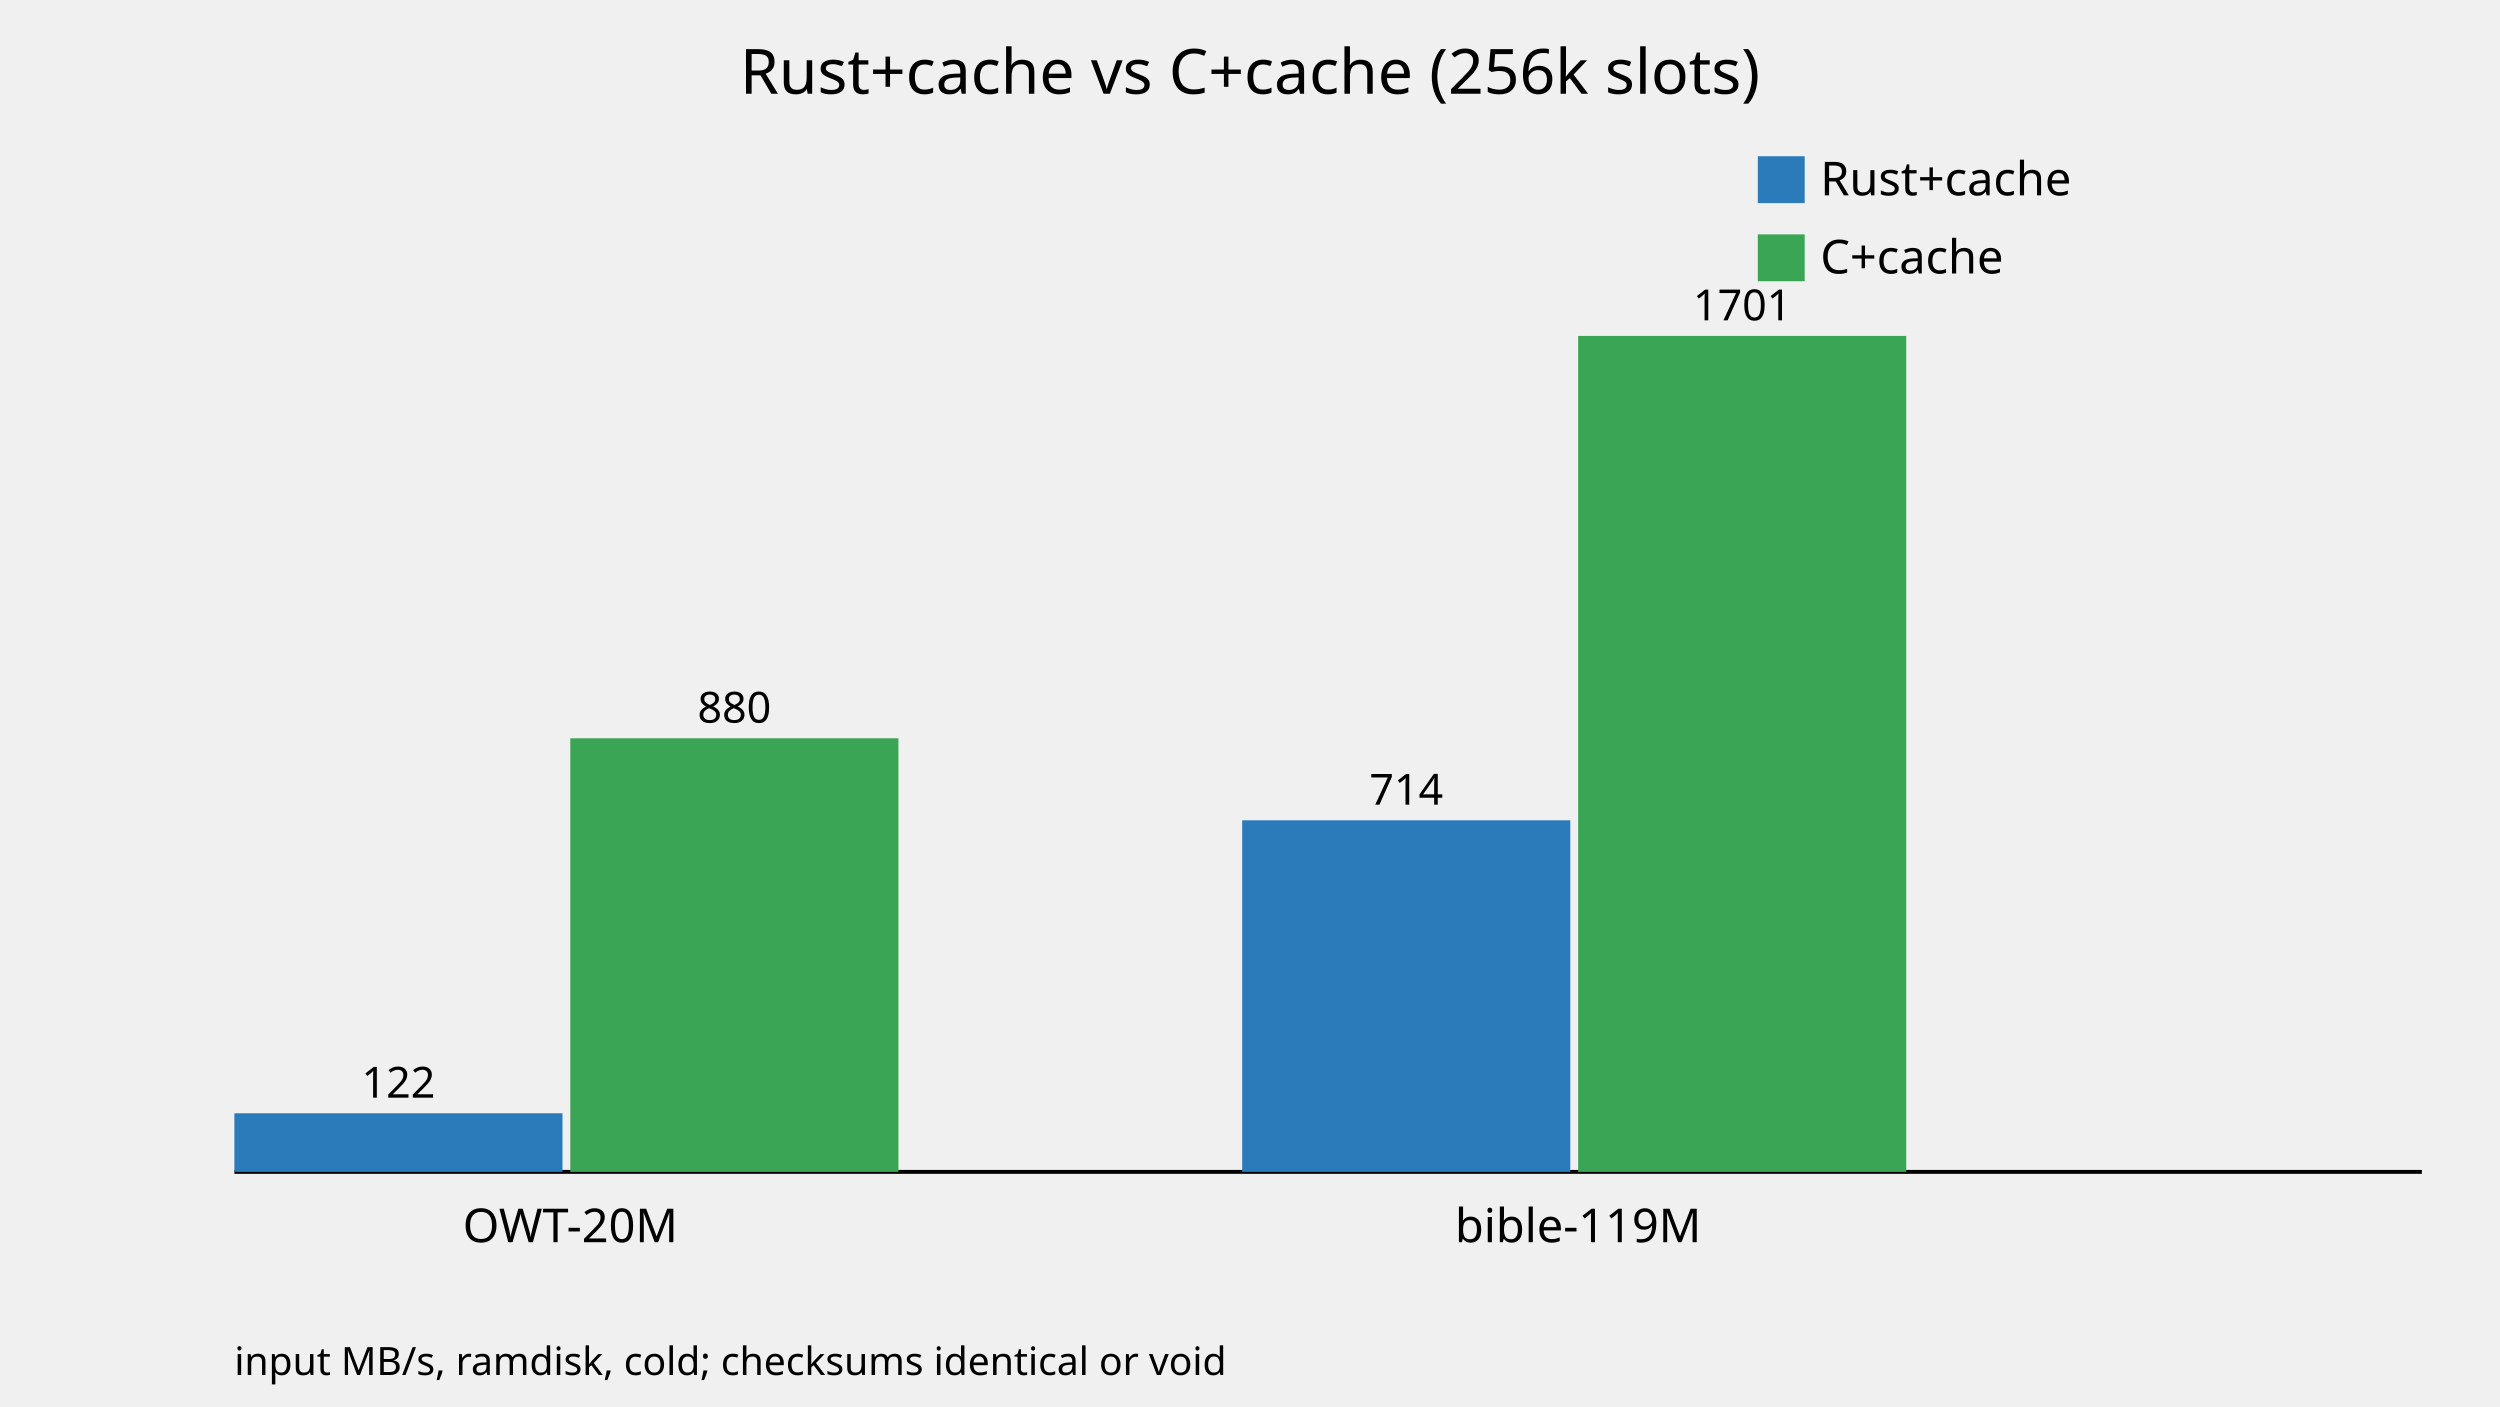
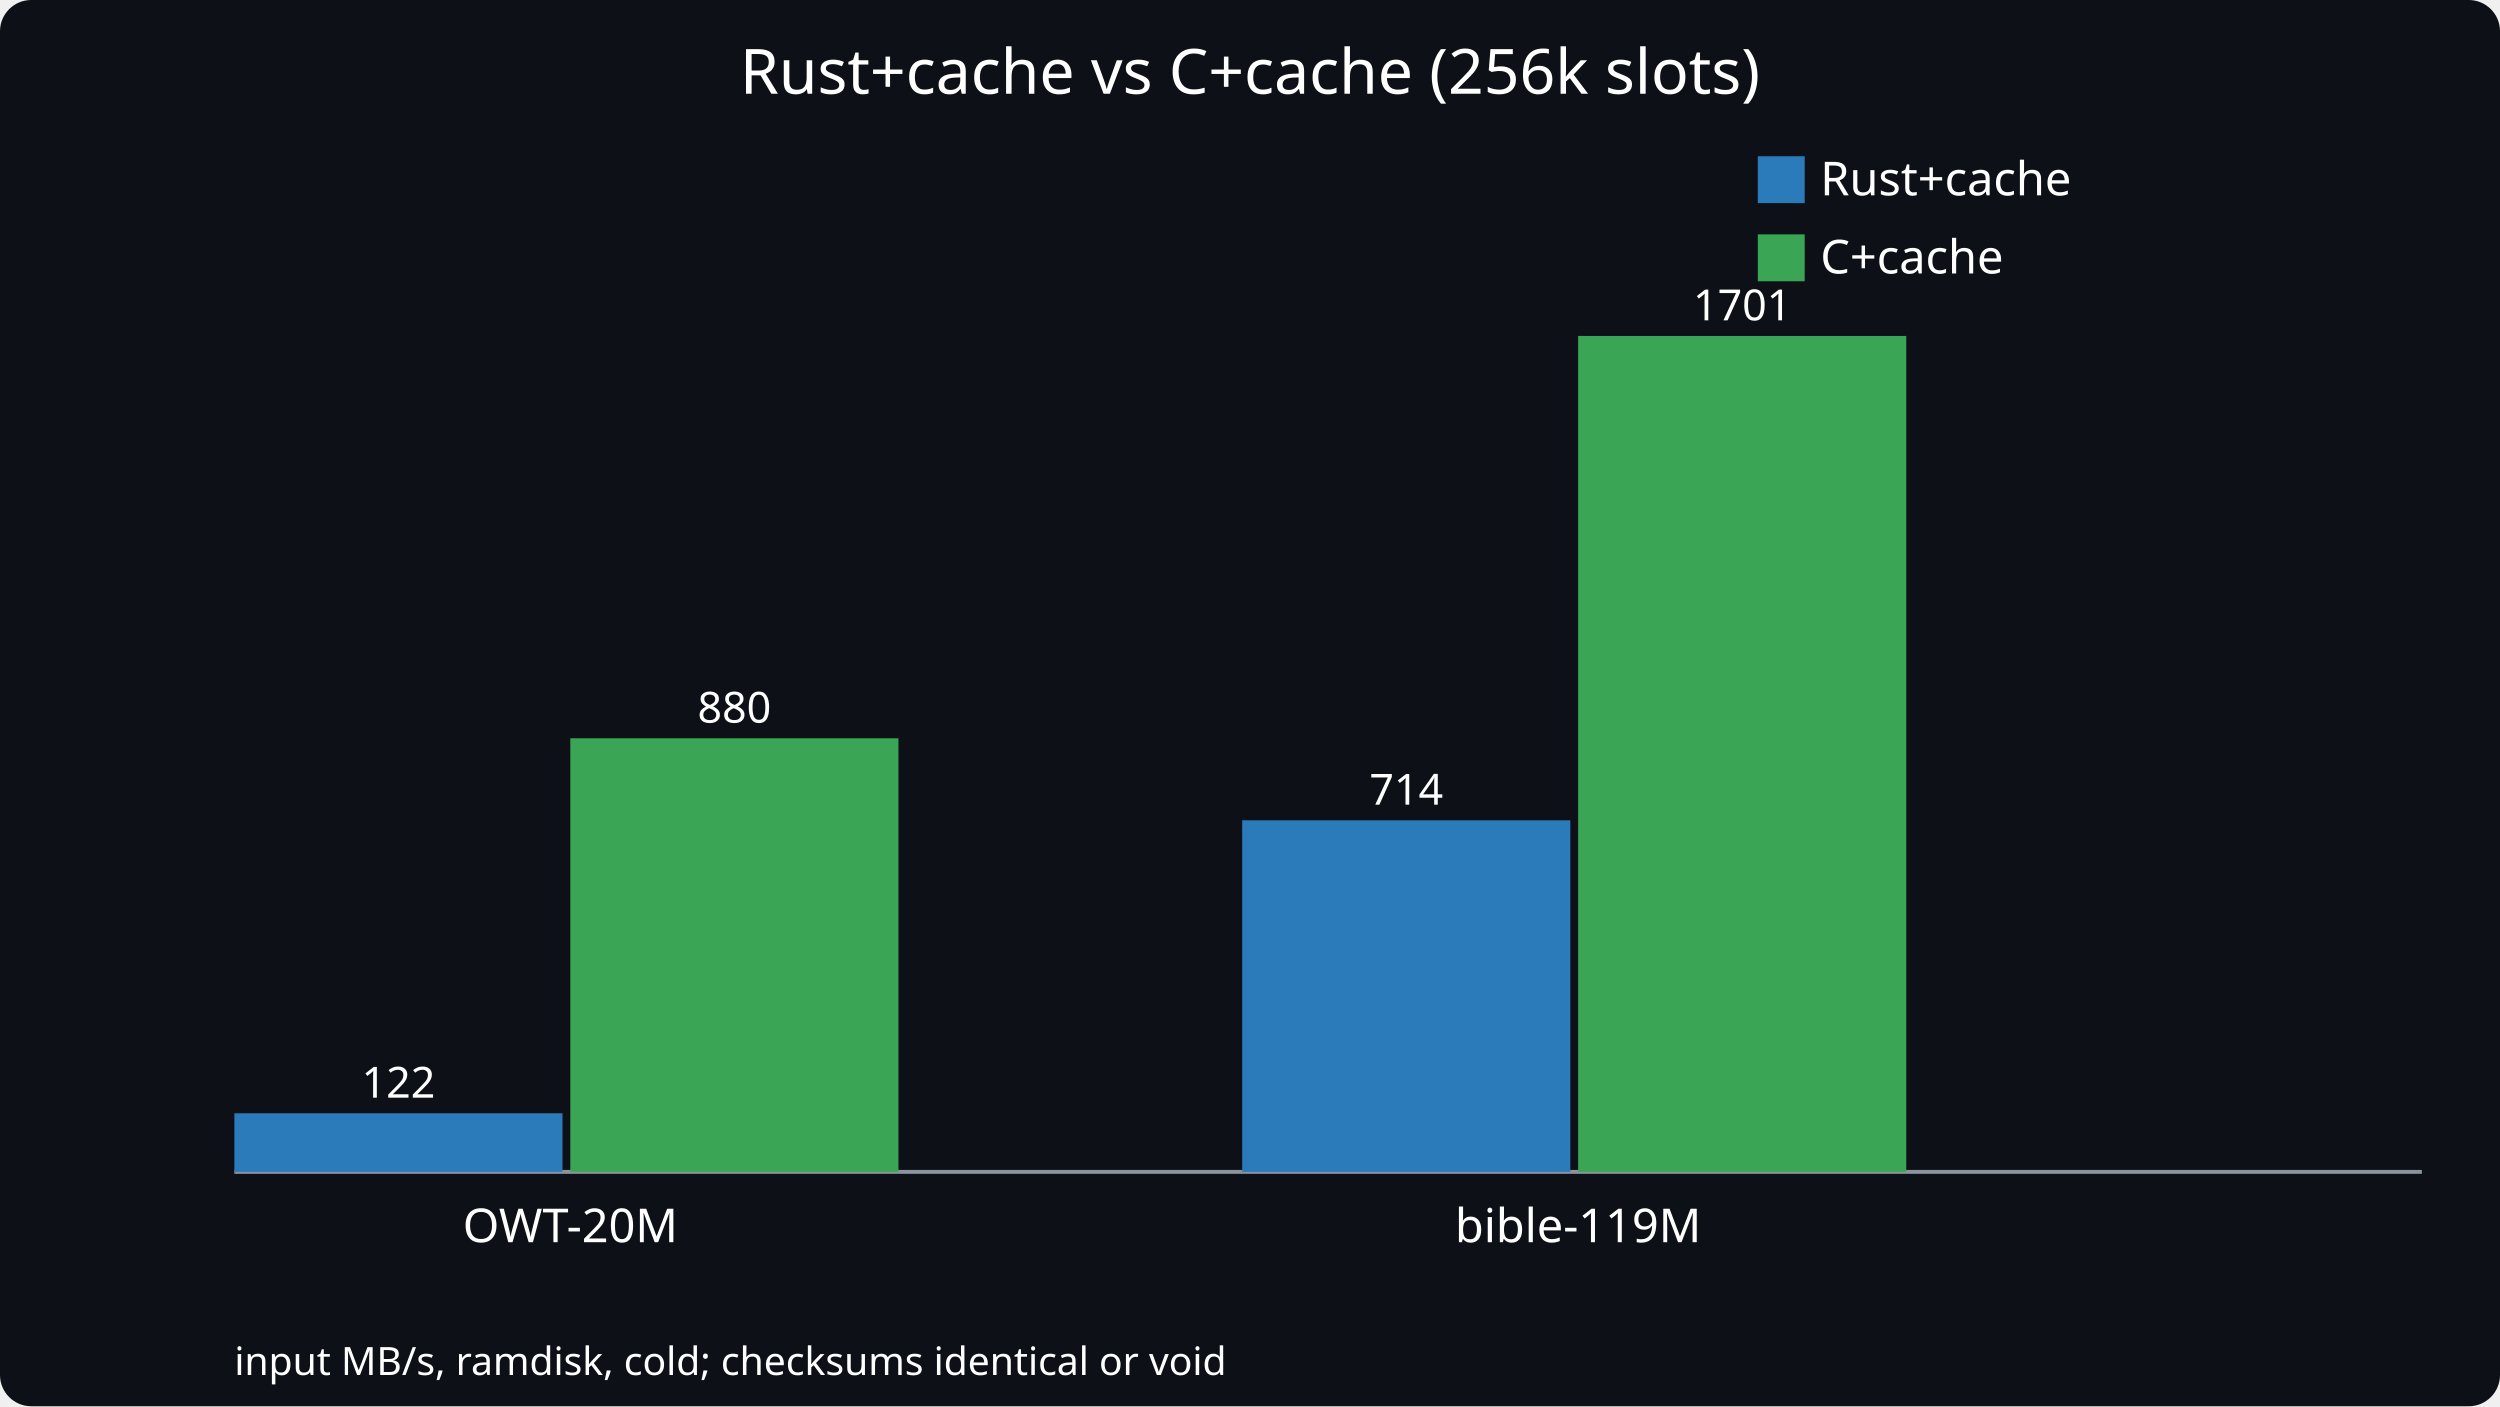
<svg xmlns="http://www.w3.org/2000/svg" width="640" height="360" font-family="sans-serif">
-   <text x="320" y="24" text-anchor="middle" font-size="16">Rust+cache vs C+cache (256k slots)</text>
-   <line x1="60" y1="300" x2="620" y2="300" stroke="black" />
+   <rect x="0" y="0" width="640" height="360" fill="#0d1117" rx="8" />
+   <text fill="#ffffff" x="320" y="24" text-anchor="middle" font-size="16">Rust+cache vs C+cache (256k slots)</text>
+   <line x1="60" y1="300" x2="620" y2="300" stroke="#8b949e" />
  <rect x="60" y="285" width="84" height="15" fill="#2b7bbb" />
-   <text x="102" y="281" text-anchor="middle" font-size="11">122</text>
+   <text fill="#ffffff" x="102" y="281" text-anchor="middle" font-size="11">122</text>
  <rect x="146" y="189" width="84" height="111" fill="#3aa655" />
-   <text x="188" y="185" text-anchor="middle" font-size="11">880</text>
-   <text x="146" y="318" text-anchor="middle" font-size="12">OWT-20M</text>
+   <text fill="#ffffff" x="188" y="185" text-anchor="middle" font-size="11">880</text>
+   <text fill="#ffffff" x="146" y="318" text-anchor="middle" font-size="12">OWT-20M</text>
  <rect x="318" y="210" width="84" height="90" fill="#2b7bbb" />
-   <text x="360" y="206" text-anchor="middle" font-size="11">714</text>
+   <text fill="#ffffff" x="360" y="206" text-anchor="middle" font-size="11">714</text>
  <rect x="404" y="86" width="84" height="214" fill="#3aa655" />
-   <text x="446" y="82" text-anchor="middle" font-size="11">1701</text>
-   <text x="404" y="318" text-anchor="middle" font-size="12">bible-119M</text>
+   <text fill="#ffffff" x="446" y="82" text-anchor="middle" font-size="11">1701</text>
+   <text fill="#ffffff" x="404" y="318" text-anchor="middle" font-size="12">bible-119M</text>
  <rect x="450" y="40" width="12" height="12" fill="#2b7bbb" />
-   <text x="466" y="50" font-size="12">Rust+cache</text>
+   <text fill="#ffffff" x="466" y="50" font-size="12">Rust+cache</text>
  <rect x="450" y="60" width="12" height="12" fill="#3aa655" />
-   <text x="466" y="70" font-size="12">C+cache</text>
-   <text x="60" y="352" font-size="10">input MB/s, ramdisk, cold; checksums identical or void</text>
+   <text fill="#ffffff" x="466" y="70" font-size="12">C+cache</text>
+   <text fill="#ffffff" x="60" y="352" font-size="10">input MB/s, ramdisk, cold; checksums identical or void</text>
</svg>
